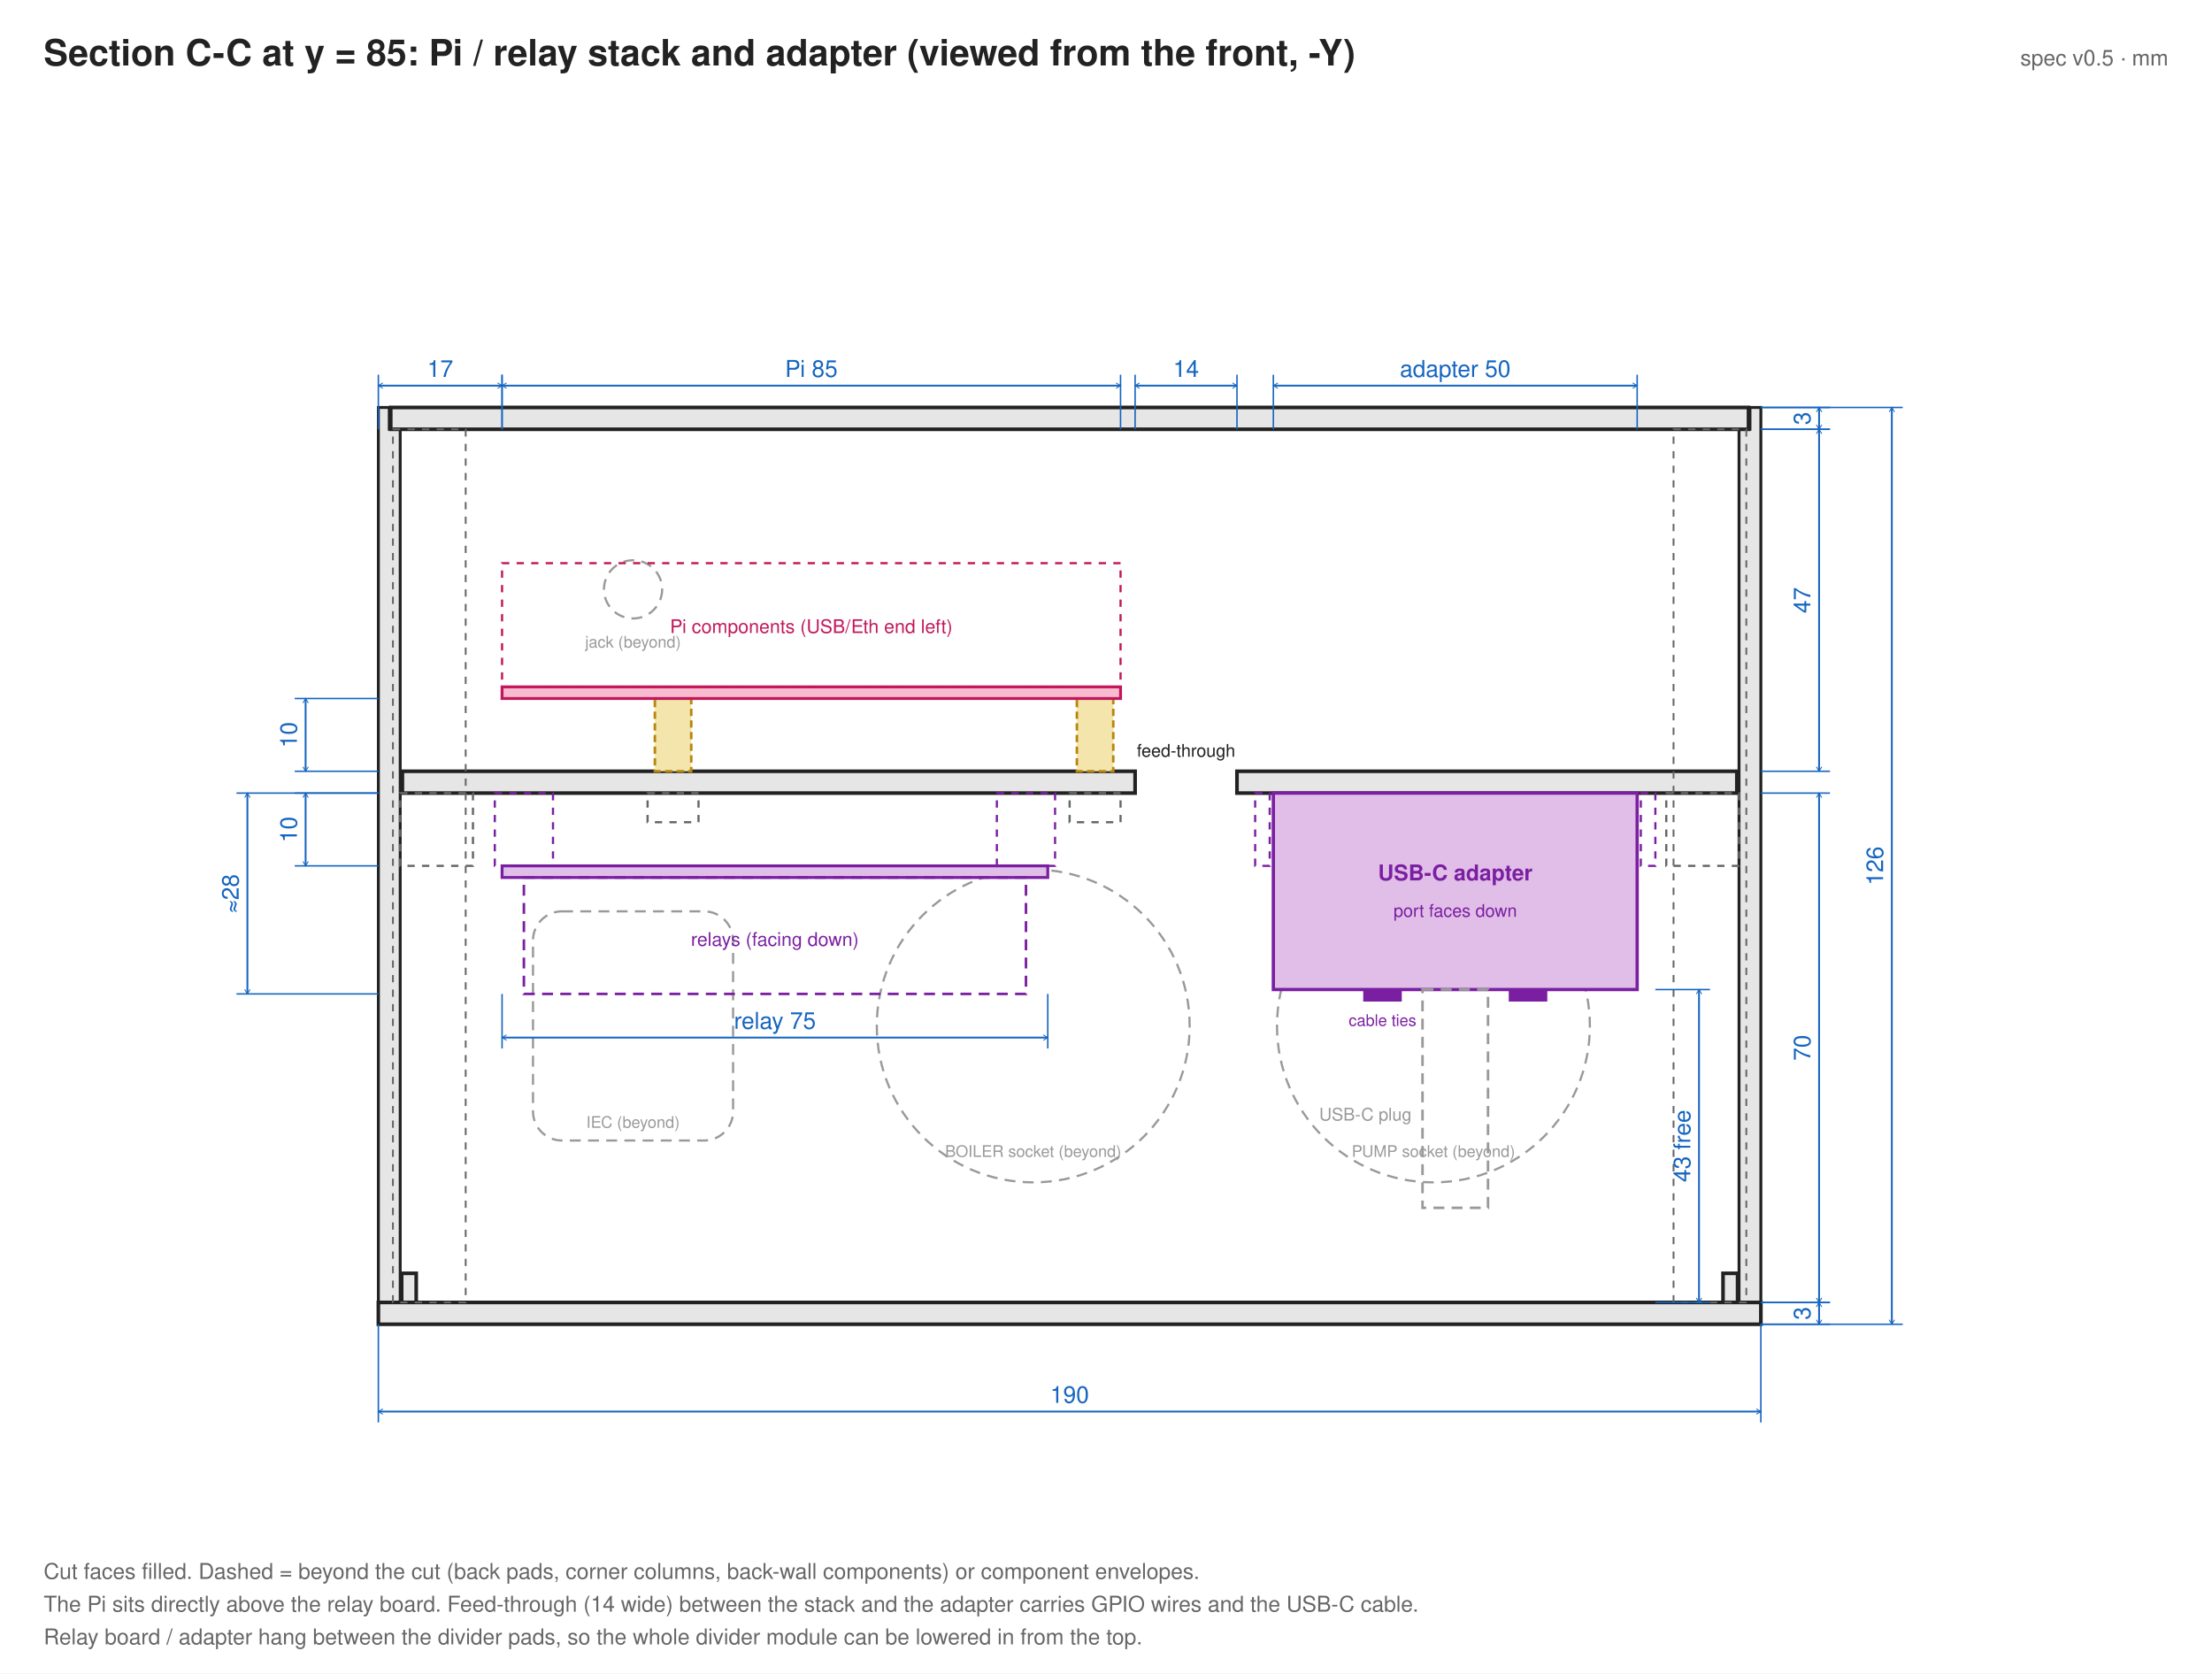
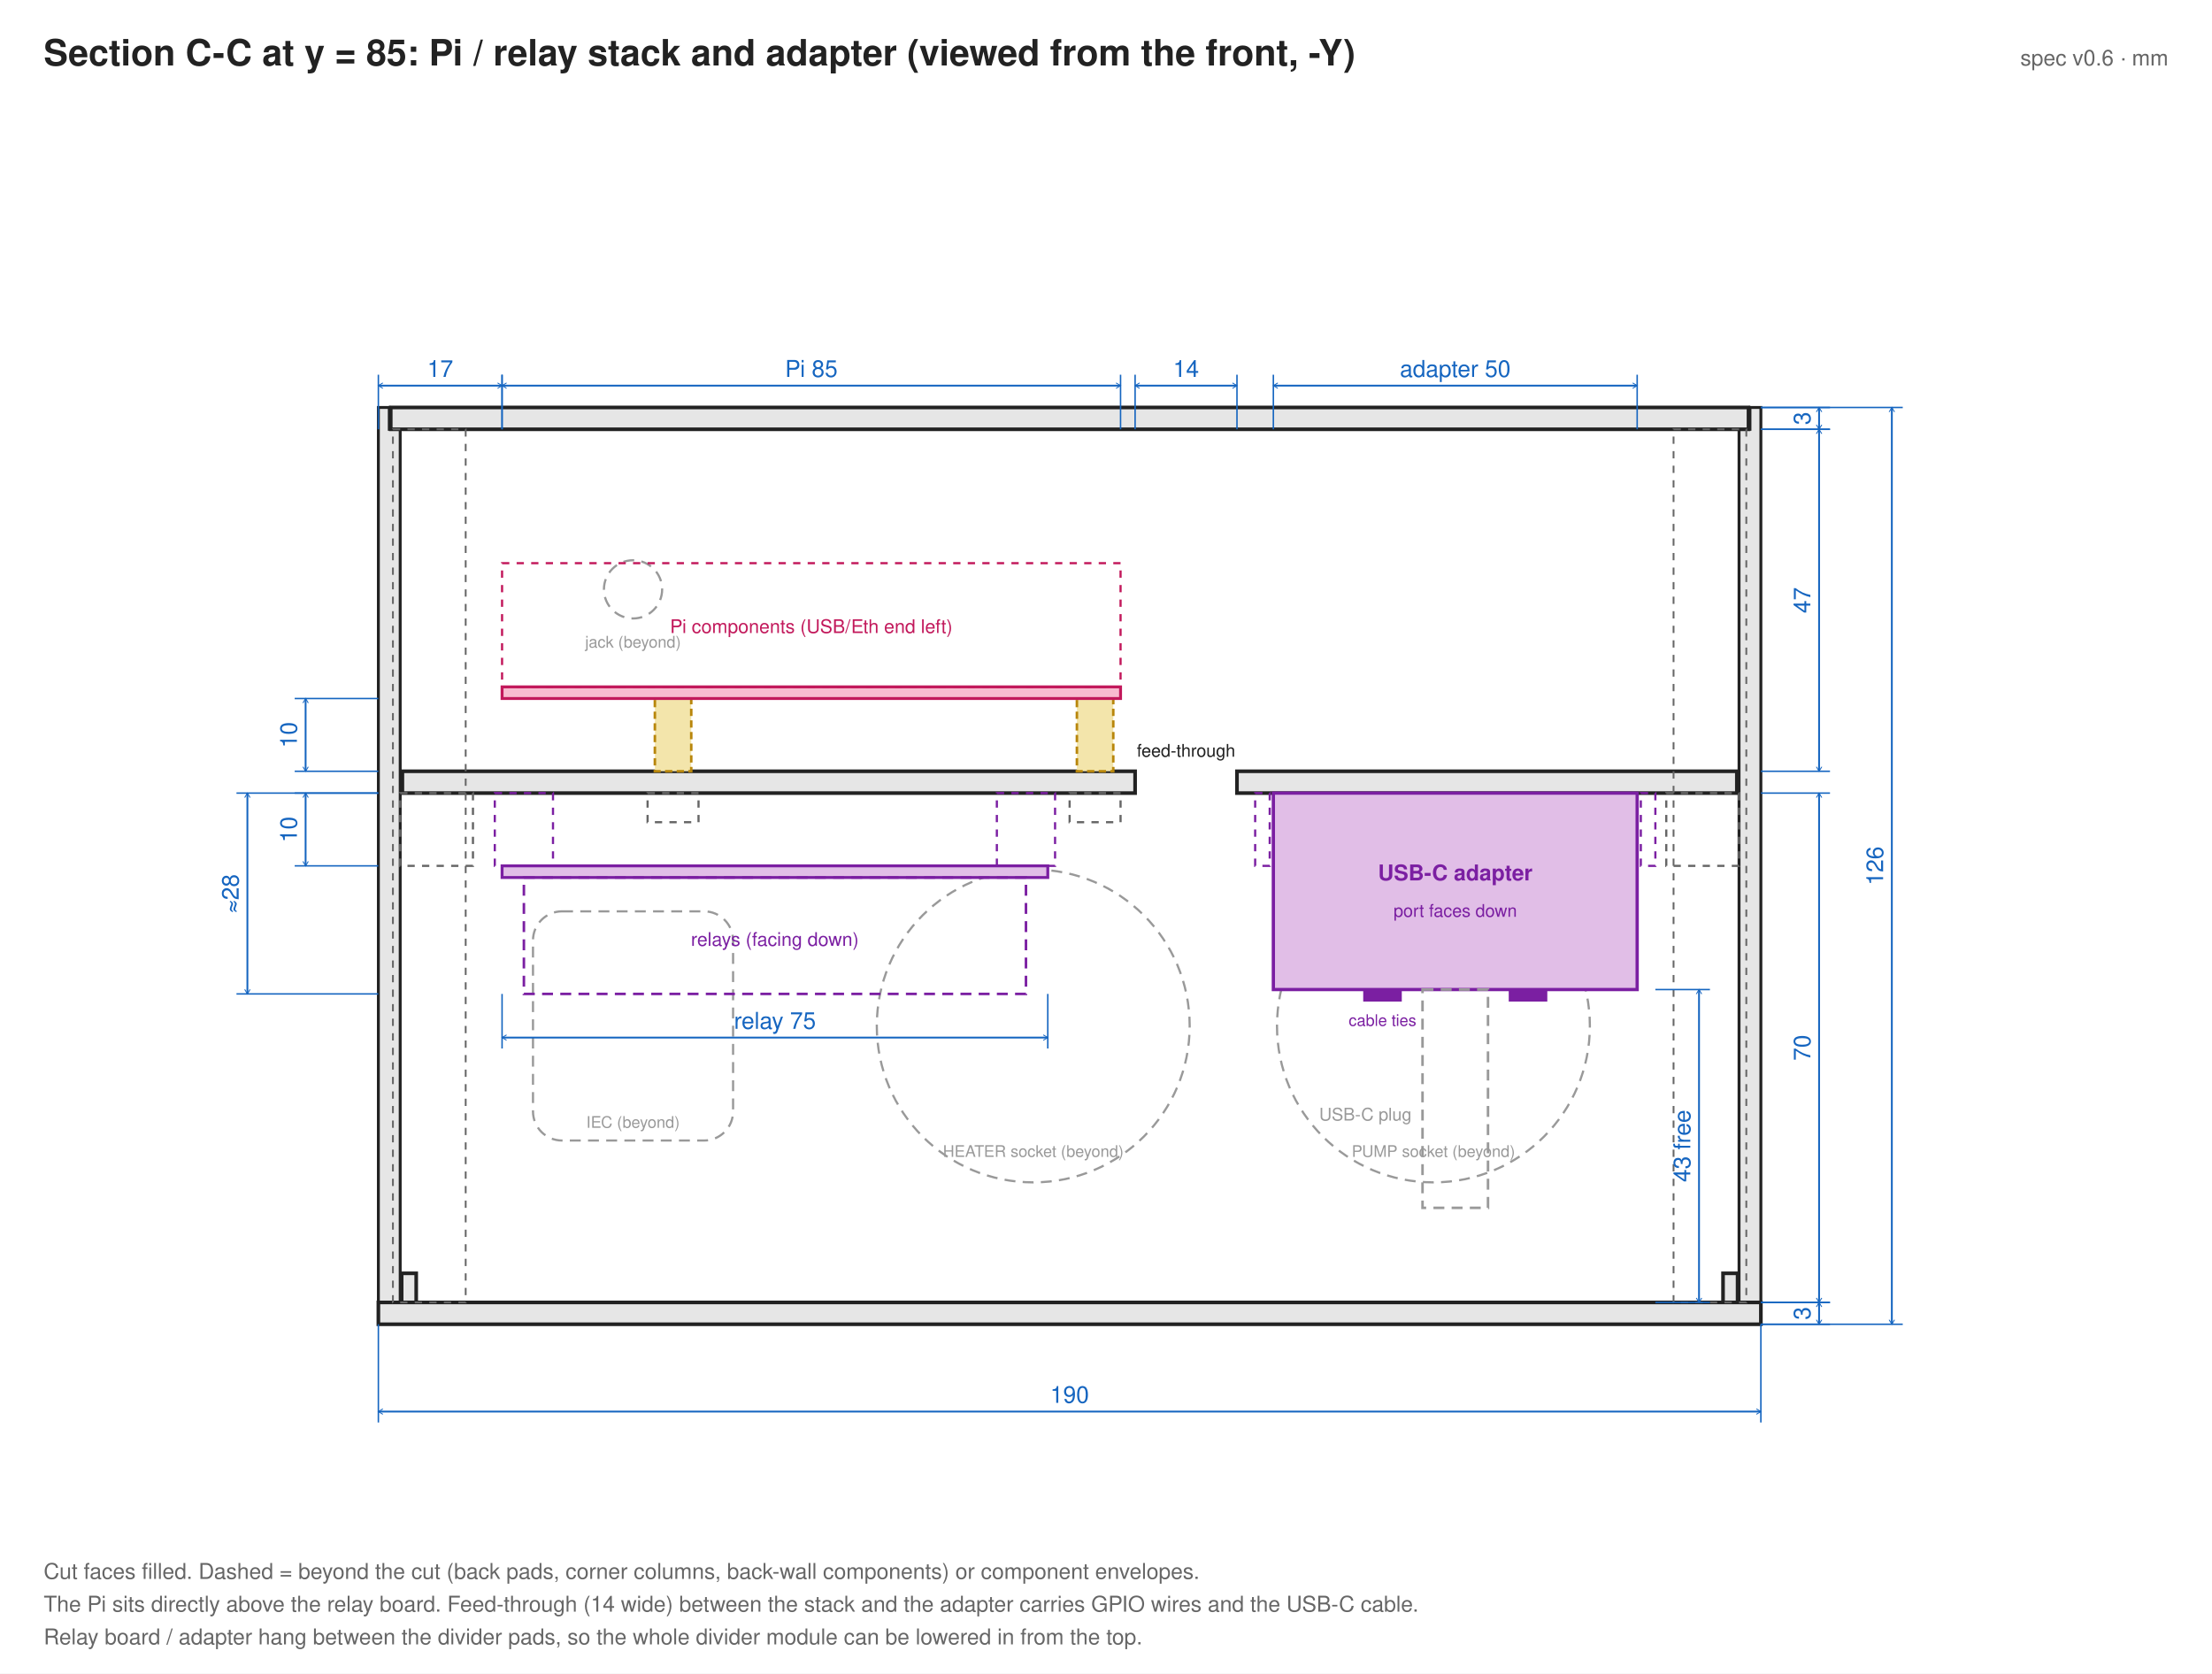
<svg xmlns="http://www.w3.org/2000/svg" width="912" height="690" viewBox="0 0 304.00 230.00">
  <defs>
    <marker id="a" viewBox="0 0 10 10" refX="5" refY="5" markerWidth="5" markerHeight="5" orient="auto-start-reverse">
      <path d="M0,2 L5,5 L0,8" fill="none" stroke="#1565c0" />
    </marker>
  </defs>
  <rect width="100%" height="100%" fill="#fff" />
  <text x="6" y="9" font-size="5" font-weight="bold" font-family="Helvetica, Arial, sans-serif" fill="#222">Section C-C at y = 85: Pi / relay stack and adapter (viewed from the front, -Y)</text>
-   <text x="298.00" y="9" font-size="3" text-anchor="end" fill="#666" font-family="Helvetica, Arial, sans-serif">spec v0.5 · mm</text>
+   <text x="298.00" y="9" font-size="3" text-anchor="end" fill="#666" font-family="Helvetica, Arial, sans-serif">spec v0.6 · mm</text>
  <polygon points="52.00,179.00 55.00,179.00 55.00,59.00 53.50,59.00 53.50,56.00 52.00,56.00" fill="#e6e6e6" stroke="#222" stroke-width="0.4" />
  <rect x="55.20" y="175.00" width="2.00" height="4.00" rx="0" fill="#e6e6e6" stroke="#222" stroke-width="0.5" />
  <polygon points="242.00,179.00 239.00,179.00 239.00,59.00 240.50,59.00 240.50,56.00 242.00,56.00" fill="#e6e6e6" stroke="#222" stroke-width="0.4" />
  <rect x="236.80" y="175.00" width="2.00" height="4.00" rx="0" fill="#e6e6e6" stroke="#222" stroke-width="0.5" />
  <rect x="52.00" y="179.00" width="190.00" height="3.00" rx="0" fill="#e6e6e6" stroke="#222" stroke-width="0.5" />
  <rect x="53.70" y="56.00" width="186.60" height="3.00" rx="0" fill="#e6e6e6" stroke="#222" stroke-width="0.5" />
  <line x1="242.00" y1="182.00" x2="251.50" y2="182.00" stroke="#1565c0" stroke-width="0.2" />
  <line x1="242.00" y1="179.00" x2="251.50" y2="179.00" stroke="#1565c0" stroke-width="0.2" />
  <line x1="250.00" y1="182.00" x2="250.00" y2="179.00" stroke="#1565c0" stroke-width="0.25" marker-start="url(#a)" marker-end="url(#a)" />
  <text x="248.80" y="180.50" font-size="3.2" fill="#1565c0" text-anchor="middle" font-weight="normal" font-family="Helvetica, Arial, sans-serif" transform="rotate(-90 248.80 180.50)">3</text>
  <line x1="242.00" y1="179.00" x2="251.50" y2="179.00" stroke="#1565c0" stroke-width="0.2" />
  <line x1="242.00" y1="109.00" x2="251.50" y2="109.00" stroke="#1565c0" stroke-width="0.2" />
  <line x1="250.00" y1="179.00" x2="250.00" y2="109.00" stroke="#1565c0" stroke-width="0.25" marker-start="url(#a)" marker-end="url(#a)" />
  <text x="248.80" y="144.00" font-size="3.2" fill="#1565c0" text-anchor="middle" font-weight="normal" font-family="Helvetica, Arial, sans-serif" transform="rotate(-90 248.80 144.00)">70</text>
  <line x1="242.00" y1="106.00" x2="251.50" y2="106.00" stroke="#1565c0" stroke-width="0.2" />
  <line x1="242.00" y1="59.00" x2="251.50" y2="59.00" stroke="#1565c0" stroke-width="0.2" />
  <line x1="250.00" y1="106.00" x2="250.00" y2="59.00" stroke="#1565c0" stroke-width="0.25" marker-start="url(#a)" marker-end="url(#a)" />
  <text x="248.80" y="82.50" font-size="3.2" fill="#1565c0" text-anchor="middle" font-weight="normal" font-family="Helvetica, Arial, sans-serif" transform="rotate(-90 248.80 82.50)">47</text>
  <line x1="242.00" y1="59.00" x2="251.50" y2="59.00" stroke="#1565c0" stroke-width="0.2" />
  <line x1="242.00" y1="56.00" x2="251.50" y2="56.00" stroke="#1565c0" stroke-width="0.2" />
  <line x1="250.00" y1="59.00" x2="250.00" y2="56.00" stroke="#1565c0" stroke-width="0.25" marker-start="url(#a)" marker-end="url(#a)" />
  <text x="248.80" y="57.50" font-size="3.2" fill="#1565c0" text-anchor="middle" font-weight="normal" font-family="Helvetica, Arial, sans-serif" transform="rotate(-90 248.80 57.50)">3</text>
  <line x1="242.00" y1="182.00" x2="261.50" y2="182.00" stroke="#1565c0" stroke-width="0.2" />
  <line x1="242.00" y1="56.00" x2="261.50" y2="56.00" stroke="#1565c0" stroke-width="0.2" />
  <line x1="260.00" y1="182.00" x2="260.00" y2="56.00" stroke="#1565c0" stroke-width="0.25" marker-start="url(#a)" marker-end="url(#a)" />
  <text x="258.80" y="119.00" font-size="3.2" fill="#1565c0" text-anchor="middle" font-weight="normal" font-family="Helvetica, Arial, sans-serif" transform="rotate(-90 258.80 119.00)">126</text>
  <line x1="52.00" y1="182.00" x2="52.00" y2="195.50" stroke="#1565c0" stroke-width="0.2" />
  <line x1="242.00" y1="182.00" x2="242.00" y2="195.50" stroke="#1565c0" stroke-width="0.2" />
  <line x1="52.00" y1="194.00" x2="242.00" y2="194.00" stroke="#1565c0" stroke-width="0.25" marker-start="url(#a)" marker-end="url(#a)" />
  <text x="147.00" y="192.80" font-size="3.2" fill="#1565c0" text-anchor="middle" font-weight="normal" font-family="Helvetica, Arial, sans-serif">190</text>
  <rect x="55.30" y="106.00" width="100.70" height="3.00" rx="0" fill="#e6e6e6" stroke="#222" stroke-width="0.5" />
  <rect x="170.00" y="106.00" width="68.70" height="3.00" rx="0" fill="#e6e6e6" stroke="#222" stroke-width="0.5" />
  <text x="163.00" y="104.00" font-size="2.4" fill="#222" text-anchor="middle" font-weight="normal" font-family="Helvetica, Arial, sans-serif">feed-through</text>
  <rect x="55.00" y="109.00" width="10.00" height="10.00" rx="0" fill="none" stroke="#666" stroke-width="0.3" stroke-dasharray="1 1" />
  <rect x="229.00" y="109.00" width="10.00" height="10.00" rx="0" fill="none" stroke="#666" stroke-width="0.3" stroke-dasharray="1 1" />
  <rect x="54.00" y="59.00" width="10.00" height="120.00" rx="0" fill="none" stroke="#666" stroke-width="0.25" stroke-dasharray="1 1" />
  <rect x="230.00" y="59.00" width="10.00" height="120.00" rx="0" fill="none" stroke="#666" stroke-width="0.25" stroke-dasharray="1 1" />
  <rect x="120.50" y="119.50" width="43.00" height="43.00" rx="21.5" fill="none" stroke="#999" stroke-width="0.3" stroke-dasharray="1.5 1" />
-   <text x="142.00" y="159.00" font-size="2.2" fill="#999" text-anchor="middle" font-weight="normal" font-family="Helvetica, Arial, sans-serif">BOILER socket (beyond)</text>
+   <text x="142.00" y="159.00" font-size="2.2" fill="#999" text-anchor="middle" font-weight="normal" font-family="Helvetica, Arial, sans-serif">HEATER socket (beyond)</text>
  <rect x="175.50" y="119.50" width="43.00" height="43.00" rx="21.5" fill="none" stroke="#999" stroke-width="0.3" stroke-dasharray="1.5 1" />
  <text x="197.00" y="159.00" font-size="2.2" fill="#999" text-anchor="middle" font-weight="normal" font-family="Helvetica, Arial, sans-serif">PUMP socket (beyond)</text>
  <rect x="73.25" y="125.25" width="27.50" height="31.50" rx="4" fill="none" stroke="#999" stroke-width="0.3" stroke-dasharray="1.5 1" />
  <text x="87.00" y="155.00" font-size="2.2" fill="#999" text-anchor="middle" font-weight="normal" font-family="Helvetica, Arial, sans-serif">IEC (beyond)</text>
  <circle cx="87.00" cy="81.00" r="4" fill="none" stroke="#999" stroke-width="0.3" stroke-dasharray="1.5 1" />
  <text x="87.00" y="89.00" font-size="2.2" fill="#999" text-anchor="middle" font-weight="normal" font-family="Helvetica, Arial, sans-serif">jack (beyond)</text>
  <rect x="90.00" y="96.00" width="5.00" height="10.00" rx="0" fill="#f3e5ab" stroke="#b8860b" stroke-width="0.35" stroke-dasharray="1 0.6" />
  <rect x="89.00" y="109.00" width="7.00" height="4.00" rx="0" fill="none" stroke="#666" stroke-width="0.3" stroke-dasharray="1 1" />
  <rect x="148.00" y="96.00" width="5.00" height="10.00" rx="0" fill="#f3e5ab" stroke="#b8860b" stroke-width="0.35" stroke-dasharray="1 0.6" />
  <rect x="147.00" y="109.00" width="7.00" height="4.00" rx="0" fill="none" stroke="#666" stroke-width="0.3" stroke-dasharray="1 1" />
  <rect x="69.00" y="94.40" width="85.00" height="1.60" rx="0" fill="#f8bbd0" stroke="#c2185b" stroke-width="0.4" />
  <rect x="69.00" y="77.40" width="85.00" height="17.00" rx="0" fill="none" stroke="#c2185b" stroke-width="0.3" stroke-dasharray="1 1" />
  <text x="111.50" y="87.00" font-size="2.6" fill="#c2185b" text-anchor="middle" font-weight="normal" font-family="Helvetica, Arial, sans-serif">Pi components (USB/Eth end left)</text>
  <rect x="68.00" y="109.00" width="8.00" height="10.00" rx="0" fill="none" stroke="#7b1fa2" stroke-width="0.3" stroke-dasharray="1 1" />
  <rect x="137.00" y="109.00" width="8.00" height="10.00" rx="0" fill="none" stroke="#7b1fa2" stroke-width="0.3" stroke-dasharray="1 1" />
  <rect x="69.00" y="119.00" width="75.00" height="1.60" rx="0" fill="#e1bee7" stroke="#7b1fa2" stroke-width="0.4" />
  <rect x="72.00" y="120.60" width="69.00" height="16.00" rx="0" fill="none" stroke="#7b1fa2" stroke-width="0.35" stroke-dasharray="1.5 1" />
  <text x="106.50" y="130.00" font-size="2.6" fill="#7b1fa2" text-anchor="middle" font-weight="normal" font-family="Helvetica, Arial, sans-serif">relays (facing down)</text>
  <rect x="172.50" y="109.00" width="2.00" height="10.00" rx="0" fill="none" stroke="#7b1fa2" stroke-width="0.3" stroke-dasharray="1 1" />
  <rect x="225.50" y="109.00" width="2.00" height="10.00" rx="0" fill="none" stroke="#7b1fa2" stroke-width="0.3" stroke-dasharray="1 1" />
  <rect x="175.00" y="109.00" width="50.00" height="27.00" rx="0" fill="#e1bee7" stroke="#7b1fa2" stroke-width="0.45" />
  <text x="200.00" y="121.00" font-size="3" fill="#7b1fa2" text-anchor="middle" font-weight="bold" font-family="Helvetica, Arial, sans-serif">USB-C adapter</text>
  <text x="200.00" y="126.00" font-size="2.4" fill="#7b1fa2" text-anchor="middle" font-weight="normal" font-family="Helvetica, Arial, sans-serif">port faces down</text>
  <rect x="187.50" y="136.00" width="5.00" height="1.50" rx="0" fill="#7b1fa2" stroke="#7b1fa2" stroke-width="0.3" />
  <rect x="207.50" y="136.00" width="5.00" height="1.50" rx="0" fill="#7b1fa2" stroke="#7b1fa2" stroke-width="0.3" />
  <text x="190.00" y="141.00" font-size="2.2" fill="#7b1fa2" text-anchor="middle" font-weight="normal" font-family="Helvetica, Arial, sans-serif">cable ties</text>
  <rect x="195.50" y="136.00" width="9.00" height="30.00" rx="0" fill="none" stroke="#999" stroke-width="0.35" stroke-dasharray="1.5 1" />
  <text x="194.00" y="154.00" font-size="2.4" fill="#999" text-anchor="end" font-weight="normal" font-family="Helvetica, Arial, sans-serif">USB-C plug</text>
  <line x1="52.00" y1="59.00" x2="52.00" y2="51.50" stroke="#1565c0" stroke-width="0.2" />
  <line x1="69.00" y1="59.00" x2="69.00" y2="51.50" stroke="#1565c0" stroke-width="0.2" />
  <line x1="52.00" y1="53.00" x2="69.00" y2="53.00" stroke="#1565c0" stroke-width="0.25" marker-start="url(#a)" marker-end="url(#a)" />
  <text x="60.50" y="51.80" font-size="3.2" fill="#1565c0" text-anchor="middle" font-weight="normal" font-family="Helvetica, Arial, sans-serif">17</text>
  <line x1="69.00" y1="59.00" x2="69.00" y2="51.50" stroke="#1565c0" stroke-width="0.2" />
  <line x1="154.00" y1="59.00" x2="154.00" y2="51.50" stroke="#1565c0" stroke-width="0.2" />
  <line x1="69.00" y1="53.00" x2="154.00" y2="53.00" stroke="#1565c0" stroke-width="0.25" marker-start="url(#a)" marker-end="url(#a)" />
  <text x="111.50" y="51.80" font-size="3.2" fill="#1565c0" text-anchor="middle" font-weight="normal" font-family="Helvetica, Arial, sans-serif">Pi 85</text>
  <line x1="156.00" y1="59.00" x2="156.00" y2="51.50" stroke="#1565c0" stroke-width="0.2" />
  <line x1="170.00" y1="59.00" x2="170.00" y2="51.50" stroke="#1565c0" stroke-width="0.2" />
  <line x1="156.00" y1="53.00" x2="170.00" y2="53.00" stroke="#1565c0" stroke-width="0.25" marker-start="url(#a)" marker-end="url(#a)" />
  <text x="163.00" y="51.80" font-size="3.2" fill="#1565c0" text-anchor="middle" font-weight="normal" font-family="Helvetica, Arial, sans-serif">14</text>
  <line x1="175.00" y1="59.00" x2="175.00" y2="51.50" stroke="#1565c0" stroke-width="0.2" />
  <line x1="225.00" y1="59.00" x2="225.00" y2="51.50" stroke="#1565c0" stroke-width="0.2" />
  <line x1="175.00" y1="53.00" x2="225.00" y2="53.00" stroke="#1565c0" stroke-width="0.25" marker-start="url(#a)" marker-end="url(#a)" />
  <text x="200.00" y="51.80" font-size="3.2" fill="#1565c0" text-anchor="middle" font-weight="normal" font-family="Helvetica, Arial, sans-serif">adapter 50</text>
  <line x1="69.00" y1="136.60" x2="69.00" y2="144.10" stroke="#1565c0" stroke-width="0.2" />
  <line x1="144.00" y1="136.60" x2="144.00" y2="144.10" stroke="#1565c0" stroke-width="0.2" />
  <line x1="69.00" y1="142.60" x2="144.00" y2="142.60" stroke="#1565c0" stroke-width="0.25" marker-start="url(#a)" marker-end="url(#a)" />
  <text x="106.50" y="141.40" font-size="3.2" fill="#1565c0" text-anchor="middle" font-weight="normal" font-family="Helvetica, Arial, sans-serif">relay 75</text>
  <line x1="52.00" y1="106.00" x2="40.50" y2="106.00" stroke="#1565c0" stroke-width="0.2" />
  <line x1="52.00" y1="96.00" x2="40.50" y2="96.00" stroke="#1565c0" stroke-width="0.2" />
  <line x1="42.00" y1="106.00" x2="42.00" y2="96.00" stroke="#1565c0" stroke-width="0.25" marker-start="url(#a)" marker-end="url(#a)" />
  <text x="40.80" y="101.00" font-size="3.2" fill="#1565c0" text-anchor="middle" font-weight="normal" font-family="Helvetica, Arial, sans-serif" transform="rotate(-90 40.80 101.00)">10</text>
  <line x1="52.00" y1="119.00" x2="40.50" y2="119.00" stroke="#1565c0" stroke-width="0.2" />
  <line x1="52.00" y1="109.00" x2="40.50" y2="109.00" stroke="#1565c0" stroke-width="0.2" />
  <line x1="42.00" y1="119.00" x2="42.00" y2="109.00" stroke="#1565c0" stroke-width="0.25" marker-start="url(#a)" marker-end="url(#a)" />
  <text x="40.80" y="114.00" font-size="3.2" fill="#1565c0" text-anchor="middle" font-weight="normal" font-family="Helvetica, Arial, sans-serif" transform="rotate(-90 40.80 114.00)">10</text>
  <line x1="52.00" y1="136.60" x2="32.50" y2="136.60" stroke="#1565c0" stroke-width="0.2" />
  <line x1="52.00" y1="109.00" x2="32.50" y2="109.00" stroke="#1565c0" stroke-width="0.2" />
  <line x1="34.00" y1="136.60" x2="34.00" y2="109.00" stroke="#1565c0" stroke-width="0.25" marker-start="url(#a)" marker-end="url(#a)" />
  <text x="32.80" y="122.80" font-size="3.2" fill="#1565c0" text-anchor="middle" font-weight="normal" font-family="Helvetica, Arial, sans-serif" transform="rotate(-90 32.80 122.80)">≈28</text>
  <line x1="227.50" y1="179.00" x2="235.00" y2="179.00" stroke="#1565c0" stroke-width="0.2" />
  <line x1="227.50" y1="136.00" x2="235.00" y2="136.00" stroke="#1565c0" stroke-width="0.2" />
  <line x1="233.50" y1="179.00" x2="233.50" y2="136.00" stroke="#1565c0" stroke-width="0.25" marker-start="url(#a)" marker-end="url(#a)" />
  <text x="232.30" y="157.50" font-size="3.2" fill="#1565c0" text-anchor="middle" font-weight="normal" font-family="Helvetica, Arial, sans-serif" transform="rotate(-90 232.30 157.50)">43 free</text>
  <text x="6" y="226.00" font-size="3" fill="#666" font-family="Helvetica, Arial, sans-serif">Relay board / adapter hang between the divider pads, so the whole divider module can be lowered in from the top.</text>
  <text x="6" y="221.50" font-size="3" fill="#666" font-family="Helvetica, Arial, sans-serif">The Pi sits directly above the relay board. Feed-through (14 wide) between the stack and the adapter carries GPIO wires and the USB-C cable.</text>
  <text x="6" y="217.00" font-size="3" fill="#666" font-family="Helvetica, Arial, sans-serif">Cut faces filled. Dashed = beyond the cut (back pads, corner columns, back-wall components) or component envelopes.</text>
</svg>
